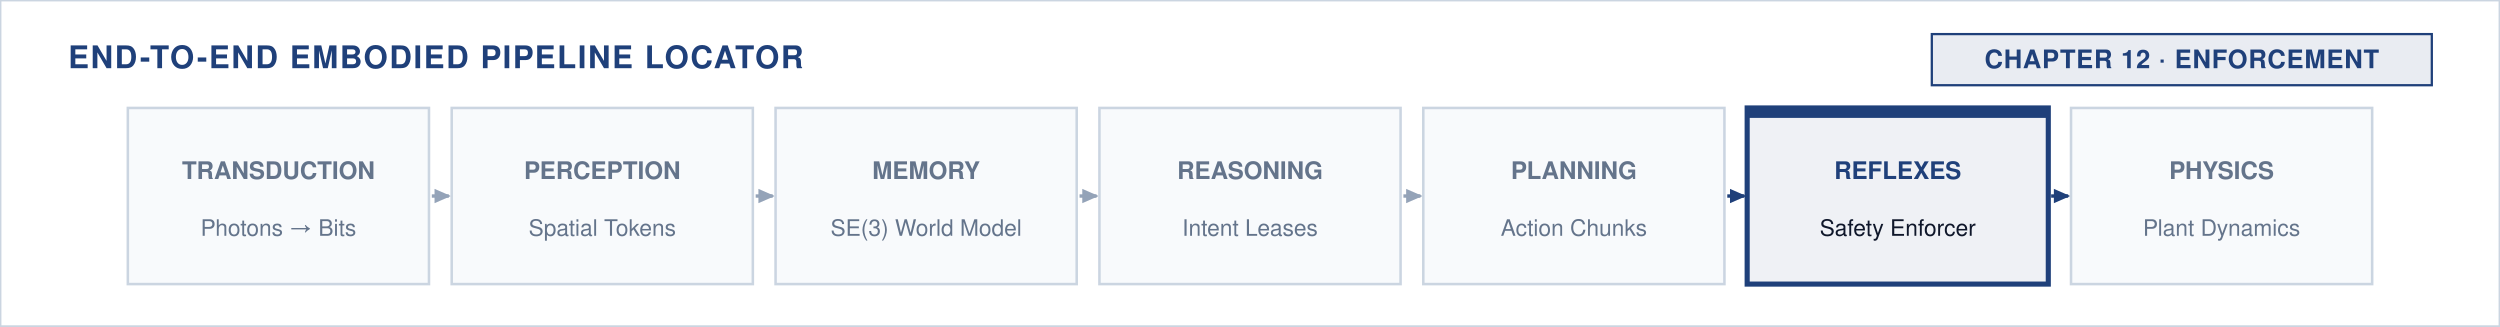
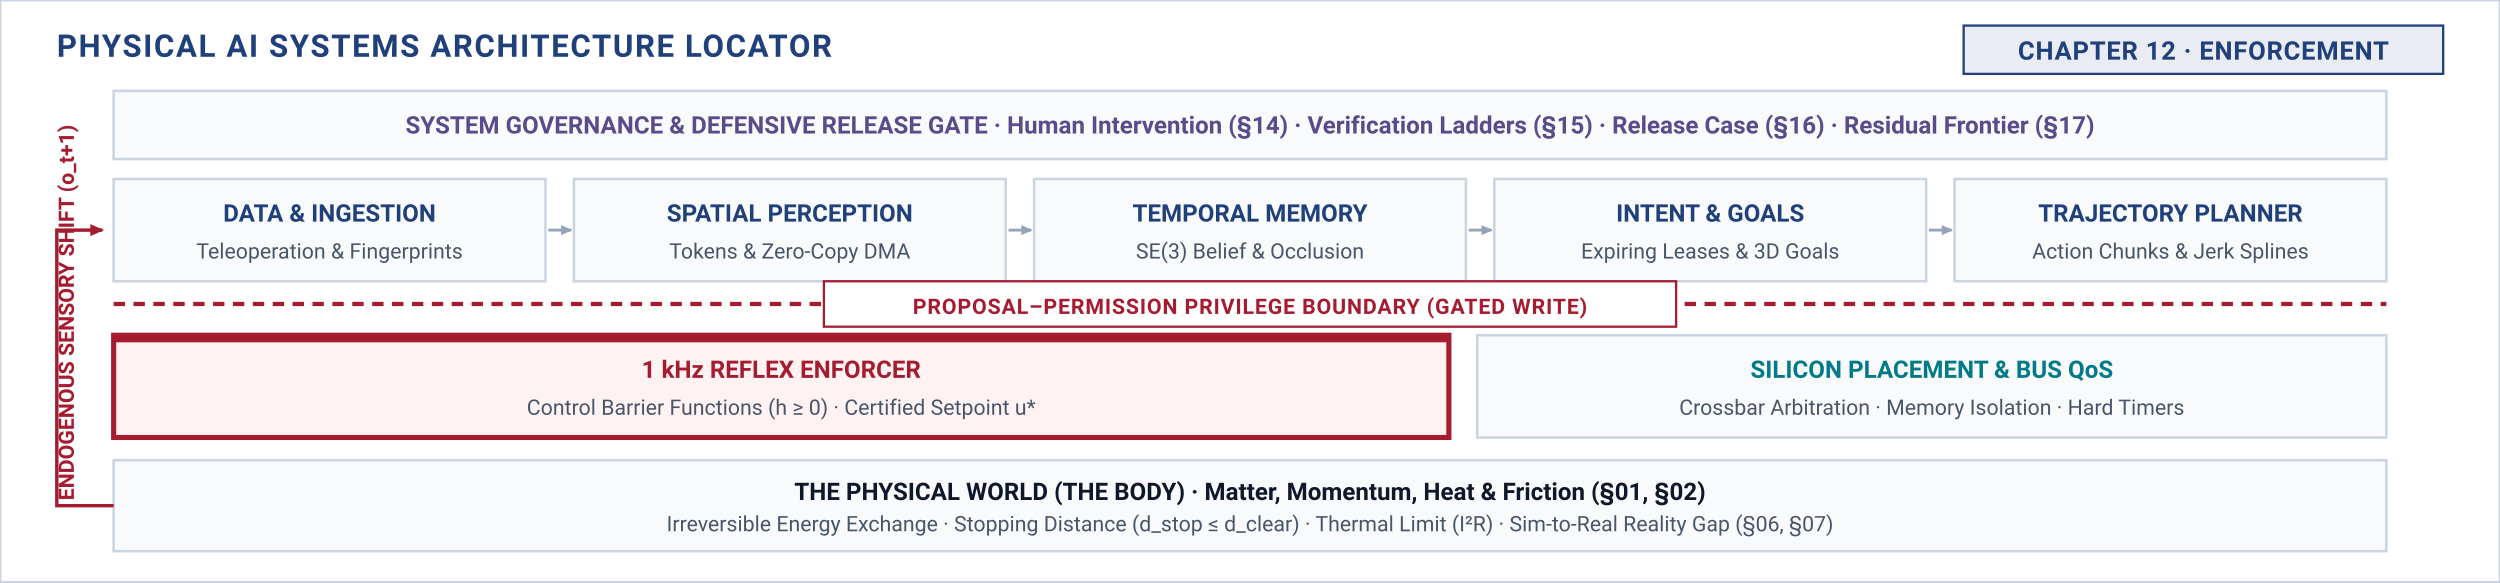
- <svg xmlns="http://www.w3.org/2000/svg" viewBox="0 0 880 115" width="100%" height="100%">
+ <svg xmlns="http://www.w3.org/2000/svg" viewBox="0 0 880 205" width="100%" height="100%">
  <style>
-   text { font-family: "Helvetica Neue", Helvetica, Arial, sans-serif; }
-   .section-hdr { font-size: 11px; font-weight: 700; fill: #1F407A; letter-spacing: 0.05em; }
+   text { font-family: -apple-system, BlinkMacSystemFont, "Segoe UI", Roboto, "Helvetica Neue", Arial, sans-serif; }
+   .hdr-title { font-size: 11px; font-weight: 700; fill: #1F407A; letter-spacing: 0.05em; }
  .badge-text { font-size: 9px; font-weight: 700; text-anchor: middle; letter-spacing: 0.03em; }
+   .tier-title { font-size: 8.5px; font-weight: 700; fill: #475569; letter-spacing: 0.04em; }
+   .card-title { font-size: 8.5px; font-weight: 700; text-anchor: middle; }
+   .card-sub { font-size: 7.5px; text-anchor: middle; }
+   .banner-text { font-size: 8.5px; font-weight: 700; text-anchor: middle; }
+   .loop-text { font-size: 7.5px; font-weight: 700; fill: #A51C30; }
+   .boundary-text { font-size: 7.5px; font-weight: 700; fill: #A51C30; text-anchor: middle; letter-spacing: 0.04em; }
</style>
  <defs>
-     <marker id="arr-navy" viewBox="0 0 10 10" refX="7" refY="5" markerWidth="6" markerHeight="6" orient="auto-start-reverse">
+     <marker id="arr-navy" viewBox="0 0 10 10" refX="7" refY="5" markerWidth="5" markerHeight="5" orient="auto-start-reverse">
      <path d="M 0 1.5 L 8 5 L 0 8.5 z" fill="#1F407A" />
    </marker>
-     <marker id="arr-slate" viewBox="0 0 10 10" refX="7" refY="5" markerWidth="6" markerHeight="6" orient="auto-start-reverse">
+     <marker id="arr-crimson" viewBox="0 0 10 10" refX="7" refY="5" markerWidth="5" markerHeight="5" orient="auto-start-reverse">
+       <path d="M 0 1.5 L 8 5 L 0 8.5 z" fill="#A51C30" />
+     </marker>
+     <marker id="arr-slate" viewBox="0 0 10 10" refX="7" refY="5" markerWidth="5" markerHeight="5" orient="auto-start-reverse">
      <path d="M 0 1.5 L 8 5 L 0 8.5 z" fill="#94A3B8" />
    </marker>
-     <marker id="arr-crimson" viewBox="0 0 10 10" refX="7" refY="5" markerWidth="6" markerHeight="6" orient="auto-start-reverse">
-       <path d="M 0 1.5 L 8 5 L 0 8.5 z" fill="#A51C30" />
-     </marker>
  </defs>
-   <rect width="880" height="115" fill="#FFFFFF" stroke="#CBD5E1" stroke-width="1" />
-   <text x="24" y="24" class="section-hdr">END-TO-END EMBODIED PIPELINE LOCATOR</text>
-   <rect x="680.0" y="12" width="176.0" height="18" fill="#1F407A" fill-opacity="0.10" stroke="#1F407A" stroke-width="0.8" />
-   <text x="768.0" y="24" class="badge-text" fill="#1F407A">CHAPTER 12 · ENFORCEMENT</text>
-   <rect x="45.0" y="38" width="106" height="62" fill="#F8FAFC" stroke="#CBD5E1" stroke-width="0.9" />
-   <text x="98.0" y="63" font-size="8.5" font-weight="600" fill="#64748B" text-anchor="middle">TRANSDUCTION</text>
-   <text x="98.0" y="83" font-size="8" fill="#64748B" text-anchor="middle">Photons → Bits</text>
-   <line x1="152.0" y1="69.0" x2="158.0" y2="69.0" stroke="#94A3B8" stroke-width="1.2" marker-end="url(#arr-slate)" />
-   <rect x="159.0" y="38" width="106" height="62" fill="#F8FAFC" stroke="#CBD5E1" stroke-width="0.9" />
-   <text x="212.0" y="63" font-size="8.5" font-weight="600" fill="#64748B" text-anchor="middle">PERCEPTION</text>
-   <text x="212.0" y="83" font-size="8" fill="#64748B" text-anchor="middle">Spatial Tokens</text>
-   <line x1="266.0" y1="69.0" x2="272.0" y2="69.0" stroke="#94A3B8" stroke-width="1.2" marker-end="url(#arr-slate)" />
-   <rect x="273.0" y="38" width="106" height="62" fill="#F8FAFC" stroke="#CBD5E1" stroke-width="0.9" />
-   <text x="326.0" y="63" font-size="8.5" font-weight="600" fill="#64748B" text-anchor="middle">MEMORY</text>
-   <text x="326.0" y="83" font-size="8" fill="#64748B" text-anchor="middle">SE(3) World Model</text>
-   <line x1="380.0" y1="69.0" x2="386.0" y2="69.0" stroke="#94A3B8" stroke-width="1.2" marker-end="url(#arr-slate)" />
-   <rect x="387.0" y="38" width="106" height="62" fill="#F8FAFC" stroke="#CBD5E1" stroke-width="0.9" />
-   <text x="440.0" y="63" font-size="8.5" font-weight="600" fill="#64748B" text-anchor="middle">REASONING</text>
-   <text x="440.0" y="83" font-size="8" fill="#64748B" text-anchor="middle">Intent Leases</text>
-   <line x1="494.0" y1="69.0" x2="500.0" y2="69.0" stroke="#94A3B8" stroke-width="1.2" marker-end="url(#arr-slate)" />
-   <rect x="501.0" y="38" width="106" height="62" fill="#F8FAFC" stroke="#CBD5E1" stroke-width="0.9" />
-   <text x="554.0" y="63" font-size="8.5" font-weight="600" fill="#64748B" text-anchor="middle">PLANNING</text>
-   <text x="554.0" y="83" font-size="8" fill="#64748B" text-anchor="middle">Action Chunks</text>
-   <line x1="608.0" y1="69.0" x2="614.0" y2="69.0" stroke="#1F407A" stroke-width="1.2" marker-end="url(#arr-navy)" />
-   <rect x="615.0" y="38" width="106" height="62" fill="#1F407A12" stroke="#1F407A" stroke-width="1.8" />
-   <rect x="615.0" y="38" width="106" height="3.5" fill="#1F407A" />
-   <text x="668.0" y="63" font-size="8.5" font-weight="700" fill="#1F407A" text-anchor="middle">REFLEXES</text>
-   <text x="668.0" y="83" font-size="8" fill="#0F172A" text-anchor="middle">Safety Enforcer</text>
-   <line x1="722.0" y1="69.0" x2="728.0" y2="69.0" stroke="#1F407A" stroke-width="1.2" marker-end="url(#arr-navy)" />
-   <rect x="729.0" y="38" width="106" height="62" fill="#F8FAFC" stroke="#CBD5E1" stroke-width="0.9" />
-   <text x="782.0" y="63" font-size="8.5" font-weight="600" fill="#64748B" text-anchor="middle">PHYSICS</text>
-   <text x="782.0" y="83" font-size="8" fill="#64748B" text-anchor="middle">Plant Dynamics</text>
+   <rect width="880" height="205" fill="#FFFFFF" stroke="#CBD5E1" stroke-width="1" />
+   <text x="20" y="20" class="hdr-title">PHYSICAL AI SYSTEMS ARCHITECTURE LOCATOR</text>
+   <rect x="691.2" y="9" width="168.8" height="17" fill="#1F407A" fill-opacity="0.10" stroke="#1F407A" stroke-width="0.8" />
+   <text x="775.6" y="21" class="badge-text" fill="#1F407A">CHAPTER 12 · ENFORCEMENT</text>
+   <rect x="40" y="32" width="800" height="24" fill="#F8FAFC" stroke="#CBD5E1" stroke-width="0.9" />
+   <text x="440" y="47" class="banner-text" fill="#5B4B8A">SYSTEM GOVERNANCE &amp; DEFENSIVE RELEASE GATE · Human Intervention (§14) · Verification Ladders (§15) · Release Case (§16) · Residual Frontier (§17)</text>
+   <rect x="40" y="63" width="152" height="36" fill="#F8FAFC" stroke="#CBD5E1" stroke-width="0.9" />
+   <text x="116.0" y="78" class="card-title" fill="#1F407A">DATA &amp; INGESTION</text>
+   <text x="116.0" y="91" class="card-sub" fill="#475569">Teleoperation &amp; Fingerprints</text>
+   <line x1="193" y1="81.0" x2="201" y2="81.0" stroke="#94A3B8" stroke-width="1.0" marker-end="url(#arr-slate)" />
+   <rect x="202" y="63" width="152" height="36" fill="#F8FAFC" stroke="#CBD5E1" stroke-width="0.9" />
+   <text x="278.0" y="78" class="card-title" fill="#1F407A">SPATIAL PERCEPTION</text>
+   <text x="278.0" y="91" class="card-sub" fill="#475569">Tokens &amp; Zero-Copy DMA</text>
+   <line x1="355" y1="81.0" x2="363" y2="81.0" stroke="#94A3B8" stroke-width="1.0" marker-end="url(#arr-slate)" />
+   <rect x="364" y="63" width="152" height="36" fill="#F8FAFC" stroke="#CBD5E1" stroke-width="0.9" />
+   <text x="440.0" y="78" class="card-title" fill="#1F407A">TEMPORAL MEMORY</text>
+   <text x="440.0" y="91" class="card-sub" fill="#475569">SE(3) Belief &amp; Occlusion</text>
+   <line x1="517" y1="81.0" x2="525" y2="81.0" stroke="#94A3B8" stroke-width="1.0" marker-end="url(#arr-slate)" />
+   <rect x="526" y="63" width="152" height="36" fill="#F8FAFC" stroke="#CBD5E1" stroke-width="0.9" />
+   <text x="602.0" y="78" class="card-title" fill="#1F407A">INTENT &amp; GOALS</text>
+   <text x="602.0" y="91" class="card-sub" fill="#475569">Expiring Leases &amp; 3D Goals</text>
+   <line x1="679" y1="81.0" x2="687" y2="81.0" stroke="#94A3B8" stroke-width="1.0" marker-end="url(#arr-slate)" />
+   <rect x="688" y="63" width="152" height="36" fill="#F8FAFC" stroke="#CBD5E1" stroke-width="0.9" />
+   <text x="764.0" y="78" class="card-title" fill="#1F407A">TRAJECTORY PLANNER</text>
+   <text x="764.0" y="91" class="card-sub" fill="#475569">Action Chunks &amp; Jerk Splines</text>
+   <line x1="40" y1="107" x2="840" y2="107" stroke="#A51C30" stroke-dasharray="4,3" stroke-width="1.5" />
+   <rect x="290" y="99" width="300" height="16" fill="#FFFFFF" stroke="#A51C30" stroke-width="0.8" />
+   <text x="440" y="110.5" class="boundary-text">PROPOSAL–PERMISSION PRIVILEGE BOUNDARY (GATED WRITE)</text>
+   <rect x="40" y="118" width="470" height="36" fill="#FEF2F2" stroke="#A51C30" stroke-width="1.8" />
+   <rect x="40" y="118" width="470" height="2.5" fill="#A51C30" />
+   <text x="275.0" y="133" class="card-title" fill="#A51C30">1 kHz REFLEX ENFORCER</text>
+   <text x="275.0" y="146" class="card-sub" fill="#475569">Control Barrier Functions (h ≥ 0) · Certified Setpoint u*</text>
+   <rect x="520" y="118" width="320" height="36" fill="#F8FAFC" stroke="#CBD5E1" stroke-width="0.9" />
+   <text x="680.0" y="133" class="card-title" fill="#007A87">SILICON PLACEMENT &amp; BUS QoS</text>
+   <text x="680.0" y="146" class="card-sub" fill="#475569">Crossbar Arbitration · Memory Isolation · Hard Timers</text>
+   <rect x="40" y="162" width="800" height="32" fill="#F8FAFC" stroke="#CBD5E1" stroke-width="0.9" />
+   <text x="440" y="176" class="card-title" fill="#0F172A">THE PHYSICAL WORLD (THE BODY) · Matter, Momentum, Heat &amp; Friction (§01, §02)</text>
+   <text x="440" y="187" class="card-sub" fill="#475569">Irreversible Energy Exchange · Stopping Distance (d_stop ≤ d_clear) · Thermal Limit (I²R) · Sim-to-Real Reality Gap (§06, §07)</text>
+   <path d="M 40 178 L 20 178 L 20 81 L 36 81" fill="none" stroke="#A51C30" stroke-width="1.2" marker-end="url(#arr-crimson)" />
+   <text x="26" y="110" class="loop-text" transform="rotate(-90 26,110)" text-anchor="middle">ENDOGENOUS SENSORY SHIFT (o_t+1)</text>
</svg>
